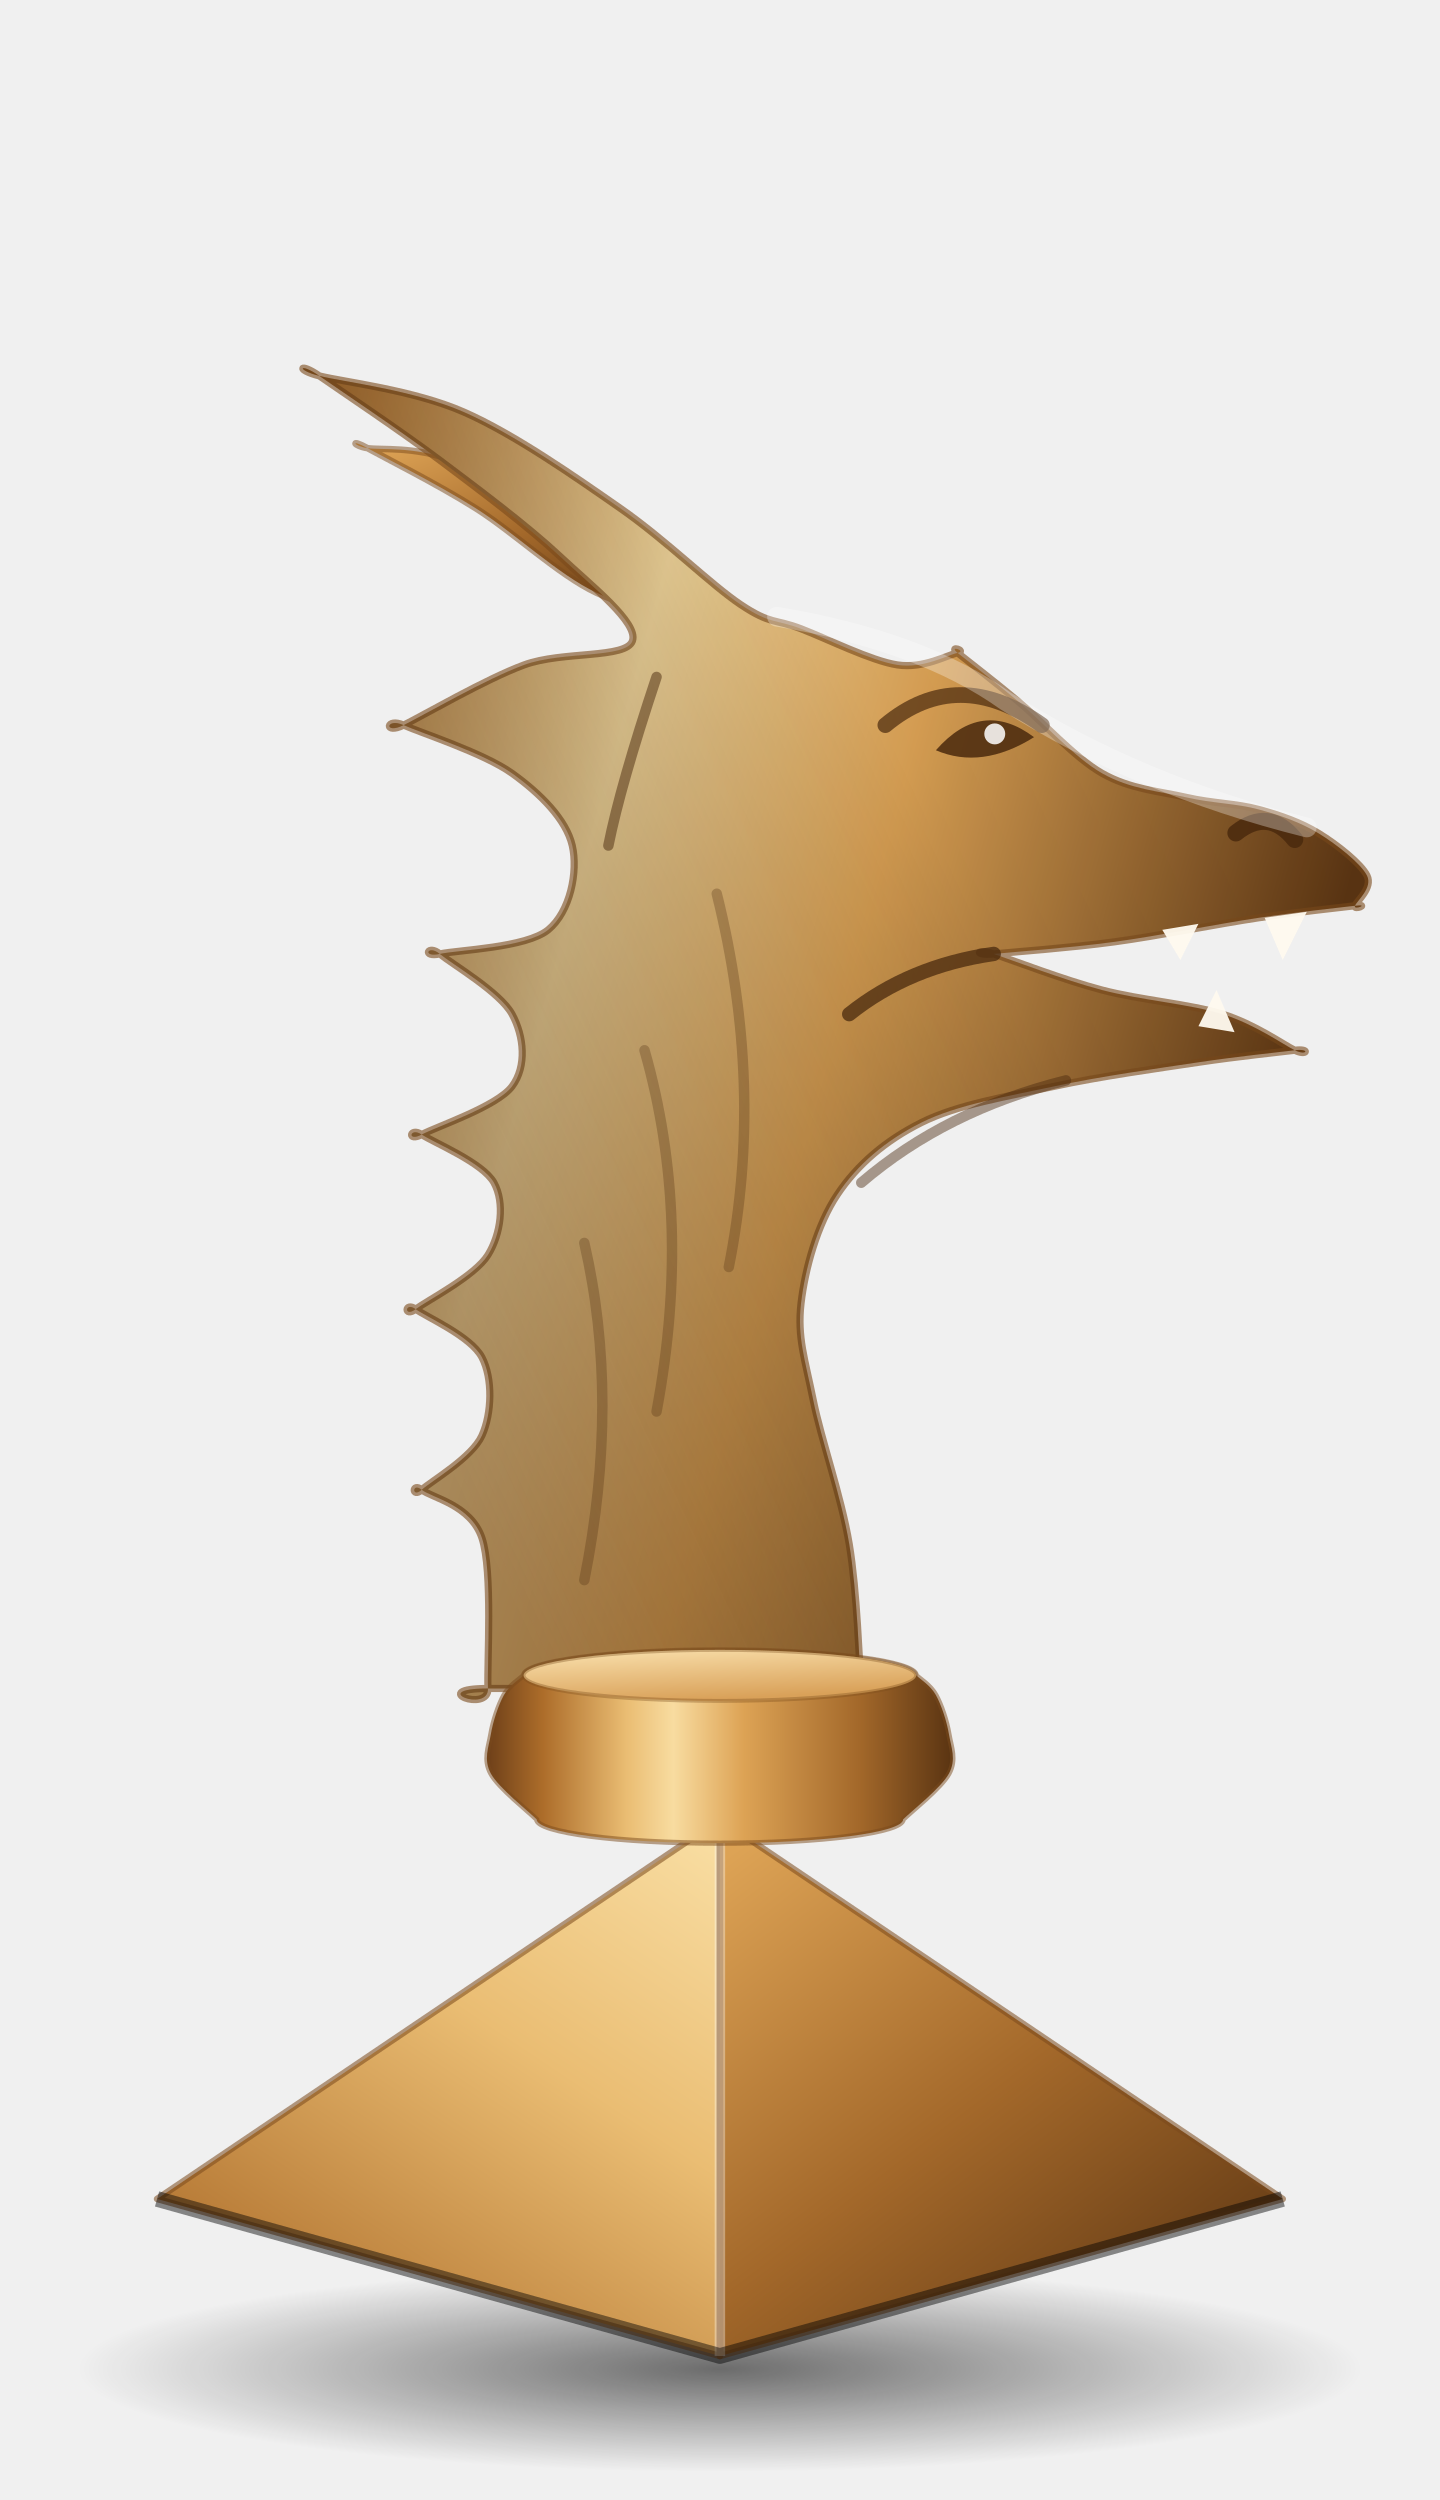
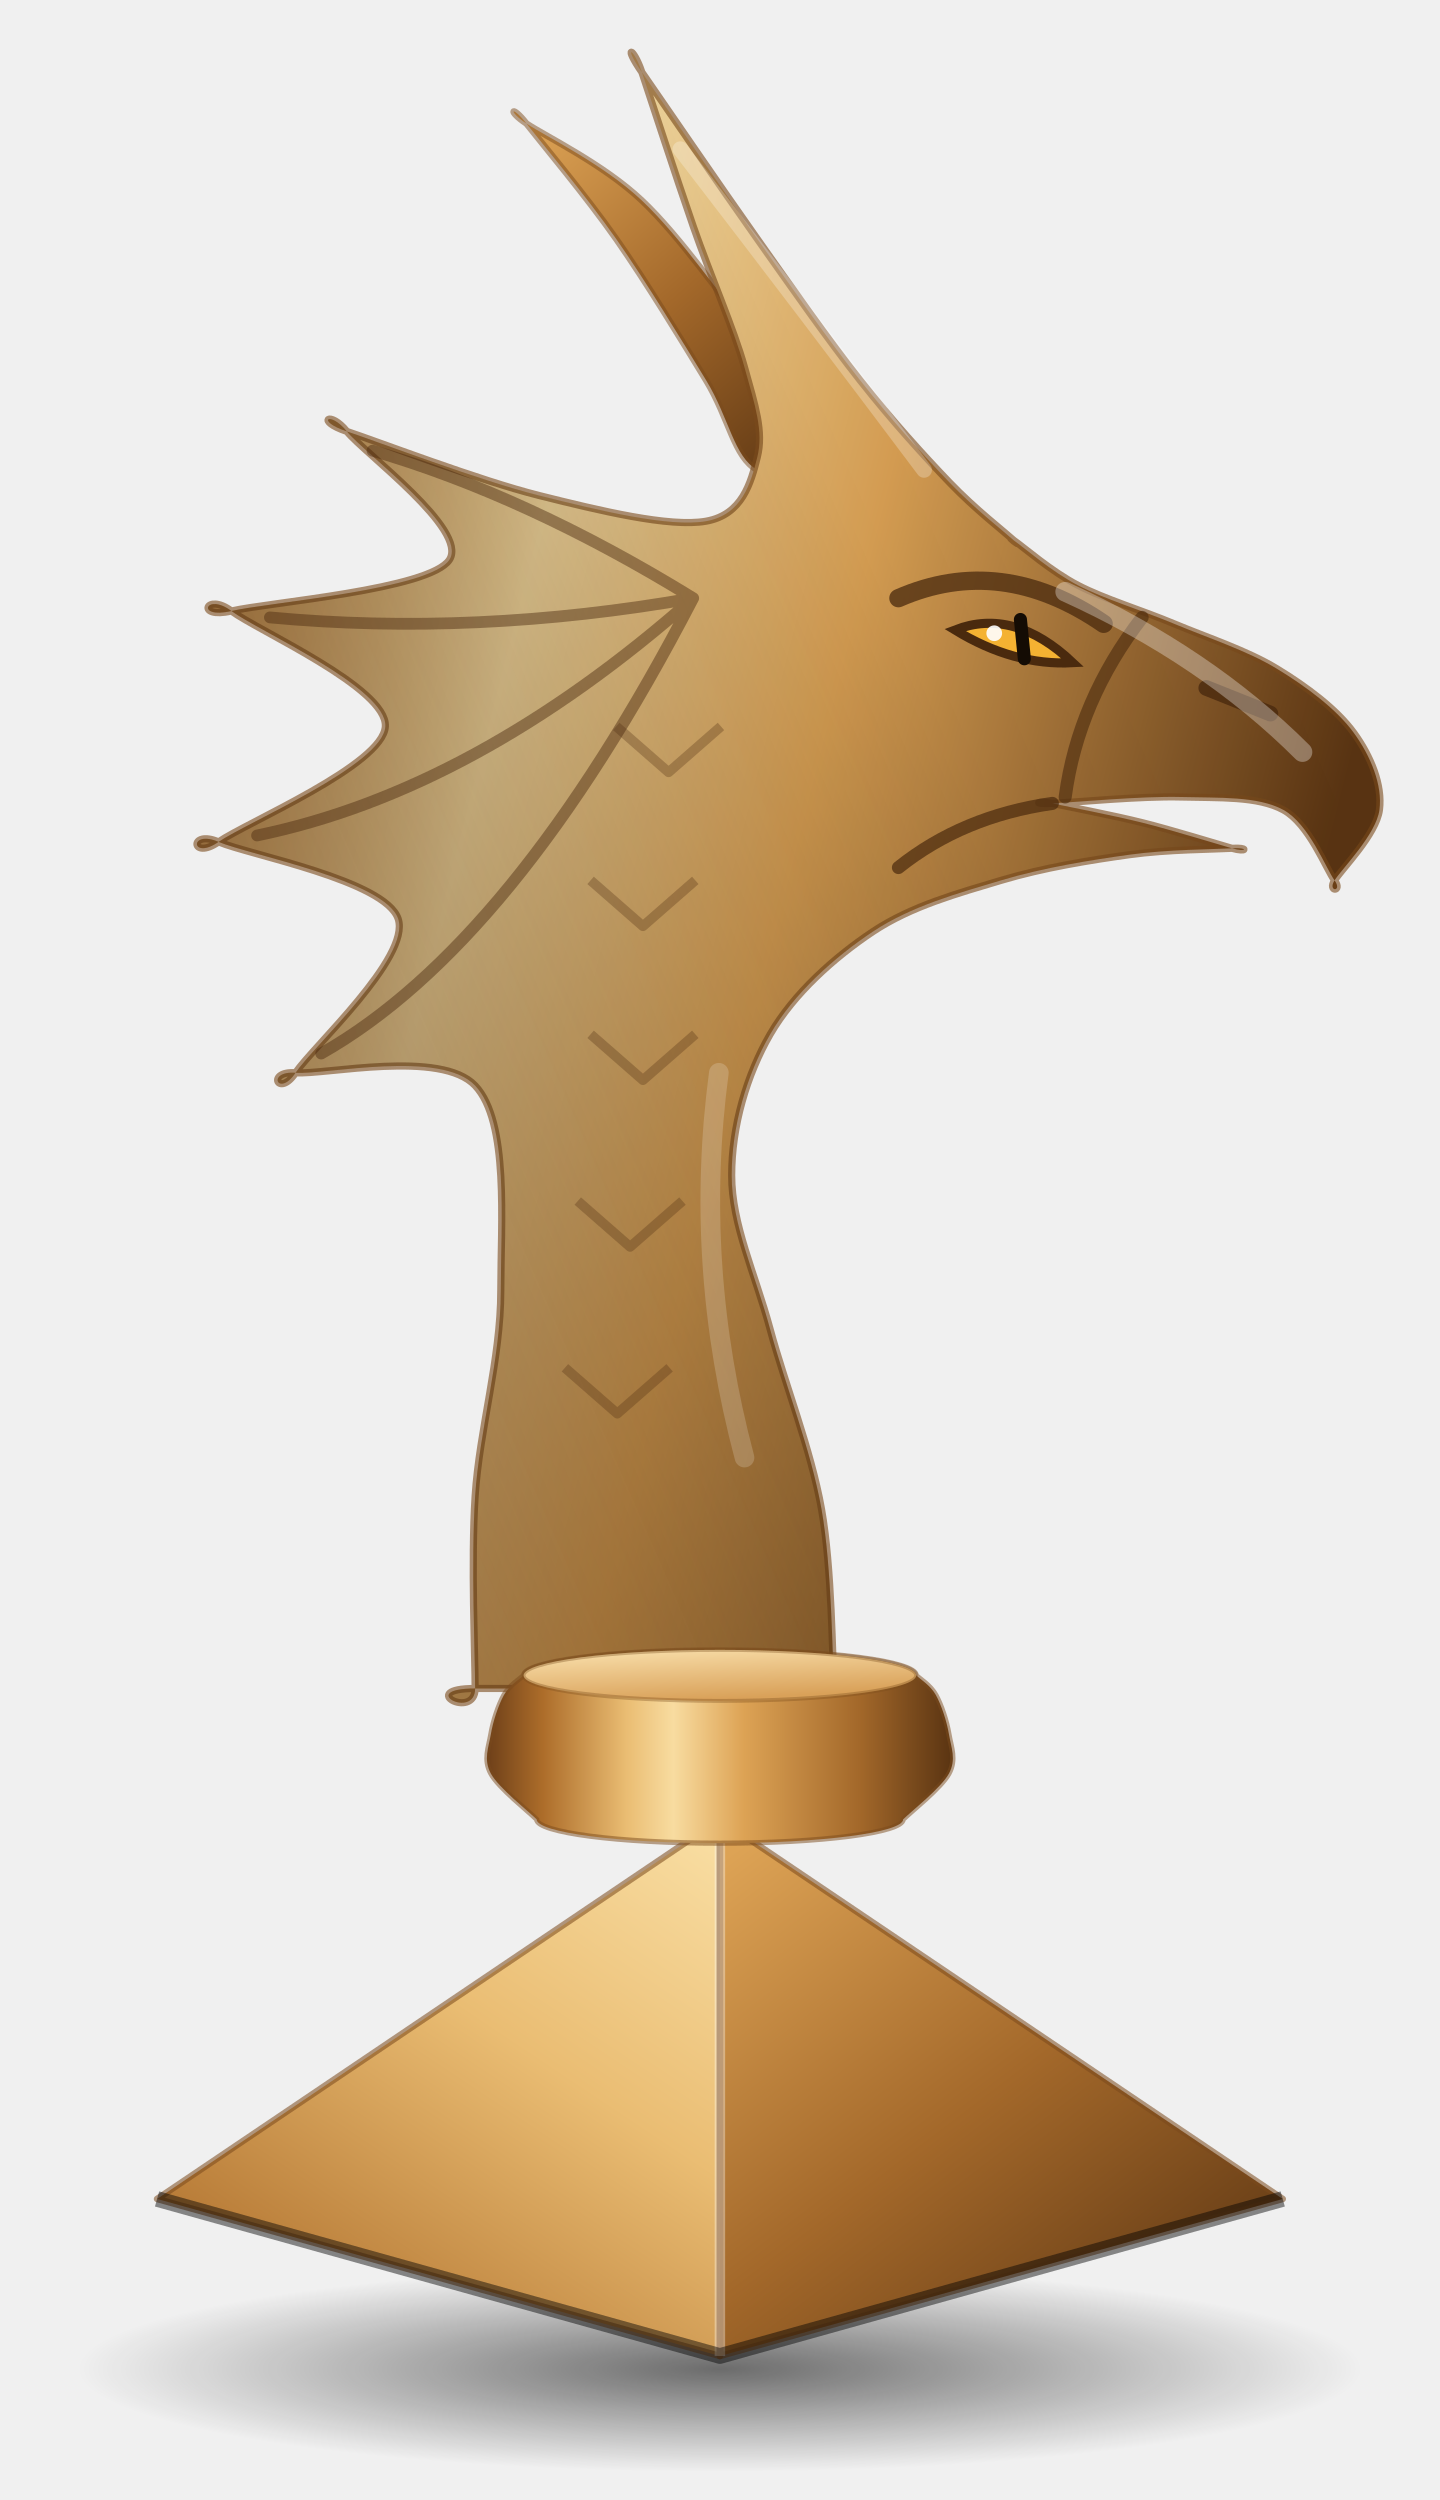
<svg xmlns="http://www.w3.org/2000/svg" viewBox="0 36 220 382" role="img" aria-label="Light Dragon Head">
  <defs>
    <linearGradient id="light-dragon-head-side" x1="0" y1="0" x2="1" y2="0">
      <stop offset="0" stop-color="#6e4019" />
      <stop offset="0.12" stop-color="#ad6d2a" />
      <stop offset="0.3" stop-color="#eabd73" />
      <stop offset="0.4" stop-color="#f8dca0" />
      <stop offset="0.55" stop-color="#dda355" />
      <stop offset="0.8" stop-color="#a3682a" />
      <stop offset="1" stop-color="#5a3412" />
    </linearGradient>
    <linearGradient id="light-dragon-head-top" x1="0" y1="0" x2="0.4" y2="1">
      <stop offset="0" stop-color="#fbe3b0" />
      <stop offset="1" stop-color="#d9a159" />
    </linearGradient>
    <linearGradient id="light-dragon-head-faceL" x1="0.2" y1="1" x2="0.9" y2="0">
      <stop offset="0" stop-color="#ad6d2a" />
      <stop offset="0.6" stop-color="#eabd73" />
      <stop offset="1" stop-color="#f8dca0" />
    </linearGradient>
    <linearGradient id="light-dragon-head-faceR" x1="0.1" y1="0" x2="0.9" y2="1">
      <stop offset="0" stop-color="#dda355" />
      <stop offset="0.5" stop-color="#a3682a" />
      <stop offset="1" stop-color="#5a3412" />
    </linearGradient>
    <radialGradient id="light-dragon-head-shadow" cx="0.5" cy="0.5" r="0.5">
      <stop offset="0" stop-color="#000" stop-opacity="0.55" />
      <stop offset="1" stop-color="#000" stop-opacity="0" />
    </radialGradient>
    <linearGradient id="light-dragon-head-head" x1="0" y1="0" x2="1" y2="0.35">
      <stop offset="0" stop-color="#ad6d2a" />
      <stop offset="0.35" stop-color="#f8dca0" />
      <stop offset="0.6" stop-color="#dda355" />
      <stop offset="1" stop-color="#5a3412" />
    </linearGradient>
    <linearGradient id="light-dragon-head-shade" x1="1" y1="0" x2="0" y2="0.6">
      <stop offset="0" stop-color="#000" stop-opacity="0" />
      <stop offset="0.45" stop-color="#000" stop-opacity="0.05" />
      <stop offset="1" stop-color="#4a2a0e" stop-opacity="0.45" />
    </linearGradient>
  </defs>
  <ellipse cx="110" cy="398" rx="98" ry="15.7" fill="url(#light-dragon-head-shadow)" />
  <polygon points="24.00,372.00 110.00,396.00 110.00,314.00" fill="url(#light-dragon-head-faceL)" stroke="#7a4a1c" stroke-opacity="0.55" stroke-width="1" stroke-linejoin="round" />
  <polygon points="110.00,396.00 196.00,372.00 110.00,314.00" fill="url(#light-dragon-head-faceR)" stroke="#7a4a1c" stroke-opacity="0.55" stroke-width="1" stroke-linejoin="round" />
  <path d="M110.00 396.00L110.00 314.00" stroke="#fff" stroke-opacity="0.35" stroke-width="1.6" />
  <path d="M24.00 372.00L110.00 396.00L196.00 372.00" fill="none" stroke="#000" stroke-opacity="0.45" stroke-width="2.4" stroke-linejoin="round" />
-   <path d="M107.68 130.24C107.68 128.71 97.56 121.35 91.12 117.36C84.68 113.37 74.87 108.47 69.04 106.32C63.21 104.17 58.31 104.79 56.16 104.48C54.01 104.17 53.40 102.95 56.16 104.48C58.92 106.01 66.89 110.00 72.72 113.68C78.55 117.36 85.29 123.80 91.12 126.56C96.95 129.32 107.68 131.77 107.68 130.24Z" fill="url(#light-dragon-head-faceR)" stroke="#7a4a1c" stroke-opacity="0.5" stroke-width="1" />
-   <path d="M131.60 294.00C141.11 294.00 131.91 297.68 131.60 294.00C131.29 290.32 130.99 279.28 129.76 271.92C128.53 264.56 125.47 255.97 124.24 249.84C123.01 243.71 121.79 240.33 122.40 235.12C123.01 229.91 124.85 223.16 127.92 218.56C130.99 213.96 135.28 210.28 140.80 207.52C146.32 204.76 153.99 203.53 161.04 202.00C168.09 200.47 176.99 199.24 183.12 198.32C189.25 197.40 195.39 196.79 197.84 196.48C200.29 196.17 199.68 197.40 197.84 196.48C196.00 195.56 191.71 192.49 186.80 190.96C181.89 189.43 174.23 188.81 168.40 187.28C162.57 185.75 154.60 182.68 151.84 181.76C149.08 180.84 148.77 182.07 151.84 181.76C154.91 181.45 163.49 180.84 170.24 179.92C176.99 179.00 186.19 177.16 192.32 176.24C198.45 175.32 204.59 174.71 207.04 174.40C209.49 174.09 206.73 175.17 207.04 174.40C207.35 173.63 209.80 171.64 208.88 169.80C207.96 167.96 204.28 165.05 201.52 163.36C198.76 161.67 195.69 160.60 192.32 159.68C188.95 158.76 185.27 158.76 181.28 157.84C177.29 156.92 172.69 156.61 168.40 154.16C164.11 151.71 159.20 146.19 155.52 143.12C151.84 140.05 147.85 136.99 146.32 135.76C144.79 134.53 147.85 135.45 146.32 135.76C144.79 136.07 141.11 138.21 137.12 137.60C133.13 136.99 126.39 133.61 122.40 132.08C118.41 130.55 117.80 131.47 113.20 128.40C108.60 125.33 101.85 118.59 94.80 113.68C87.75 108.77 78.55 102.33 70.88 98.96C63.21 95.59 52.48 94.36 48.80 93.44C45.12 92.52 45.73 91.29 48.80 93.44C51.87 95.59 61.07 101.72 67.20 106.32C73.33 110.92 80.69 116.44 85.60 121.04C90.51 125.64 97.56 131.16 96.64 133.92C95.72 136.68 85.91 135.45 80.08 137.60C74.25 139.75 64.75 145.27 61.68 146.80C58.61 148.33 58.92 145.57 61.68 146.80C64.44 148.03 73.95 151.09 78.24 154.16C82.53 157.23 86.52 161.21 87.44 165.20C88.36 169.19 87.13 175.32 83.76 178.08C80.39 180.84 69.96 181.15 67.20 181.76C64.44 182.37 65.36 180.23 67.20 181.76C69.04 183.29 76.40 187.59 78.24 190.96C80.08 194.33 80.54 198.93 78.24 202.00C75.94 205.07 66.74 208.13 64.44 209.36C62.14 210.59 62.60 208.13 64.44 209.36C66.28 210.59 73.79 213.65 75.48 216.72C77.17 219.79 76.55 224.54 74.56 227.76C72.57 230.98 65.36 234.66 63.52 236.04C61.68 237.42 61.83 234.81 63.52 236.04C65.21 237.27 71.95 240.18 73.64 243.40C75.33 246.62 75.17 251.99 73.64 255.36C72.11 258.73 65.97 262.26 64.44 263.64C62.91 265.02 62.91 262.41 64.44 263.64C65.97 264.87 71.95 265.94 73.64 271.00C75.33 276.06 74.41 290.17 74.56 294.00C74.71 297.83 65.05 294.00 74.56 294.00C84.07 294.00 122.09 294.00 131.60 294.00Z" fill="url(#light-dragon-head-head)" stroke="#7a4a1c" stroke-opacity="0.6" stroke-width="1.1" stroke-linejoin="round" />
-   <path d="M131.60 294.00C141.11 294.00 131.91 297.68 131.60 294.00C131.29 290.32 130.99 279.28 129.76 271.92C128.53 264.56 125.47 255.97 124.24 249.84C123.01 243.71 121.79 240.33 122.40 235.12C123.01 229.91 124.85 223.16 127.92 218.56C130.99 213.96 135.28 210.28 140.80 207.52C146.32 204.76 153.99 203.53 161.04 202.00C168.09 200.47 176.99 199.24 183.12 198.32C189.25 197.40 195.39 196.79 197.84 196.48C200.29 196.17 199.68 197.40 197.84 196.48C196.00 195.56 191.71 192.49 186.80 190.96C181.89 189.43 174.23 188.81 168.40 187.28C162.57 185.75 154.60 182.68 151.84 181.76C149.08 180.84 148.77 182.07 151.84 181.76C154.91 181.45 163.49 180.84 170.24 179.92C176.99 179.00 186.19 177.16 192.32 176.24C198.45 175.32 204.59 174.71 207.04 174.40C209.49 174.09 206.73 175.17 207.04 174.40C207.35 173.63 209.80 171.64 208.88 169.80C207.96 167.96 204.28 165.05 201.52 163.36C198.76 161.67 195.69 160.60 192.32 159.68C188.95 158.76 185.27 158.76 181.28 157.84C177.29 156.92 172.69 156.61 168.40 154.16C164.11 151.71 159.20 146.19 155.52 143.12C151.84 140.05 147.85 136.99 146.32 135.76C144.79 134.53 147.85 135.45 146.32 135.76C144.79 136.07 141.11 138.21 137.12 137.60C133.13 136.99 126.39 133.61 122.40 132.08C118.41 130.55 117.80 131.47 113.20 128.40C108.60 125.33 101.85 118.59 94.80 113.68C87.75 108.77 78.55 102.33 70.88 98.96C63.21 95.59 52.48 94.36 48.80 93.44C45.12 92.52 45.73 91.29 48.80 93.44C51.87 95.59 61.07 101.72 67.20 106.32C73.33 110.92 80.69 116.44 85.60 121.04C90.51 125.64 97.56 131.16 96.64 133.92C95.72 136.68 85.91 135.45 80.08 137.60C74.25 139.75 64.75 145.27 61.68 146.80C58.61 148.33 58.92 145.57 61.68 146.80C64.44 148.03 73.95 151.09 78.24 154.16C82.53 157.23 86.52 161.21 87.44 165.20C88.36 169.19 87.13 175.32 83.76 178.08C80.39 180.84 69.96 181.15 67.20 181.76C64.44 182.37 65.36 180.23 67.20 181.76C69.04 183.29 76.40 187.59 78.24 190.96C80.08 194.33 80.54 198.93 78.24 202.00C75.94 205.07 66.74 208.13 64.44 209.36C62.14 210.59 62.60 208.13 64.44 209.36C66.28 210.59 73.79 213.65 75.48 216.72C77.17 219.79 76.55 224.54 74.56 227.76C72.57 230.98 65.36 234.66 63.52 236.04C61.68 237.42 61.83 234.81 63.52 236.04C65.21 237.27 71.95 240.18 73.64 243.40C75.33 246.62 75.17 251.99 73.64 255.36C72.11 258.73 65.97 262.26 64.44 263.64C62.91 265.02 62.91 262.41 64.44 263.64C65.97 264.87 71.95 265.94 73.64 271.00C75.33 276.06 74.41 290.17 74.56 294.00C74.71 297.83 65.05 294.00 74.56 294.00C84.07 294.00 122.09 294.00 131.60 294.00Z" fill="url(#light-dragon-head-shade)" />
-   <path d="M151.84 181.76Q138.96 183.60 129.76 190.96" fill="none" stroke="#4a2a0e" stroke-opacity="0.75" stroke-width="2.2" stroke-linecap="round" />
-   <path d="M197.84 164.28q-4 -5 -9 -1" fill="none" stroke="#4a2a0e" stroke-opacity="0.85" stroke-width="2.6" stroke-linecap="round" />
-   <path d="M135.28 146.80Q146.32 137.60 159.20 146.80" fill="none" stroke="#4a2a0e" stroke-opacity="0.7" stroke-width="2.4" stroke-linecap="round" />
-   <path d="M162.88 201.08Q144.48 205.68 131.60 216.72" fill="none" stroke="#4a2a0e" stroke-opacity="0.45" stroke-width="1.6" stroke-linecap="round" />
-   <path d="M100.32 139.44Q94.80 156.00 92.96 165.20" fill="none" stroke="#4a2a0e" stroke-opacity="0.5" stroke-width="1.6" stroke-linecap="round" />
-   <path d="M109.52 172.56Q116.88 202.00 111.36 229.60M98.48 196.48Q105.84 222.24 100.32 251.68M89.28 225.92Q94.80 249.84 89.28 277.44" fill="none" stroke="#4a2a0e" stroke-opacity="0.28" stroke-width="1.6" stroke-linecap="round" />
-   <path d="M199.68 175.32L196.00 182.68L193.24 176.24ZM183.12 177.16L180.36 182.68L177.60 178.08ZM188.64 193.72L185.88 187.28L183.12 192.80Z" fill="#fffaf0" fill-opacity="0.95" />
-   <path d="M143.00 150.64Q150.00 142.64 158.00 148.64Q150.00 153.64 143.00 150.64Z" fill="#4a2a0e" fill-opacity="0.85" />
-   <circle cx="152.00" cy="148.14" r="1.6" fill="#fff" fill-opacity="0.85" />
-   <path d="M118.72 130.24Q140.80 133.92 153.68 143.12Q173.92 156.00 199.68 162.44" fill="none" stroke="#fff" stroke-opacity="0.3" stroke-width="3" stroke-linecap="round" />
+   <path d="M129.44 105.84C129.44 102.57 120.95 94.73 115.72 88.20C110.49 81.67 103.96 72.19 98.08 66.64C92.20 61.09 83.38 56.84 80.44 54.88C77.50 52.92 78.15 51.94 80.44 54.88C82.73 57.82 89.59 65.99 94.16 72.52C98.73 79.05 104.29 88.20 107.88 94.08C111.47 99.96 112.13 105.84 115.72 107.80C119.31 109.76 129.44 109.11 129.44 105.84Z" fill="url(#light-dragon-head-faceR)" stroke="#7a4a1c" stroke-opacity="0.5" stroke-width="1" />
+   <path d="M127.48 294.00C136.63 294.00 127.81 298.57 127.48 294.00C127.15 289.43 127.15 275.71 125.52 266.56C123.89 257.41 119.97 247.61 117.68 239.12C115.39 230.63 111.80 223.11 111.80 215.60C111.80 208.09 114.09 200.25 117.68 194.04C121.27 187.83 127.48 182.28 133.36 178.36C139.24 174.44 146.43 172.48 152.96 170.52C159.49 168.56 166.68 167.42 172.56 166.60C178.44 165.78 185.63 165.78 188.24 165.62C190.85 165.46 190.53 166.27 188.24 165.62C185.95 164.97 179.09 162.84 174.52 161.70C169.95 160.56 163.09 159.25 160.80 158.76C158.51 158.27 157.53 158.92 160.80 158.76C164.07 158.60 174.52 157.62 180.40 157.78C186.28 157.94 192.16 157.62 196.08 159.74C200.00 161.86 202.61 168.72 203.92 170.52C205.23 172.32 202.78 172.32 203.92 170.52C205.06 168.72 210.29 163.50 210.78 159.74C211.27 155.98 209.47 151.57 206.86 147.98C204.25 144.39 199.67 140.96 195.10 138.18C190.53 135.40 184.48 133.44 179.42 131.32C174.36 129.20 168.80 127.56 164.72 125.44C160.64 123.32 156.55 119.72 154.92 118.58C153.29 117.44 156.55 120.05 154.92 118.58C153.29 117.11 149.04 113.84 145.12 109.76C141.20 105.68 136.30 100.29 131.40 94.08C126.50 87.87 121.27 80.36 115.72 72.52C110.17 64.68 101.02 51.29 98.08 47.04C95.14 42.79 96.77 43.12 98.08 47.04C99.39 50.96 103.31 63.05 105.92 70.56C108.53 78.07 112.13 86.24 113.76 92.12C115.39 98.00 116.70 101.92 115.72 105.84C114.74 109.76 113.43 114.66 107.88 115.64C102.33 116.62 91.55 114.01 82.40 111.72C73.25 109.43 57.90 103.55 53.00 101.92C48.10 100.29 50.39 98.65 53.00 101.92C55.61 105.19 71.62 116.95 68.68 121.52C65.74 126.09 40.91 128.05 35.36 129.36C29.81 130.67 31.44 126.42 35.36 129.36C39.28 132.30 59.21 141.12 58.88 147.00C58.55 152.88 37.65 161.70 33.40 164.64C29.15 167.58 28.83 162.68 33.40 164.64C37.97 166.60 58.88 170.52 60.84 176.40C62.80 182.28 47.77 196.00 45.16 199.92C42.55 203.84 40.59 199.59 45.16 199.92C49.73 200.25 67.37 196.33 72.60 201.88C77.83 207.43 76.52 222.79 76.52 233.24C76.52 243.69 73.25 254.47 72.60 264.60C71.95 274.73 72.60 289.10 72.60 294.00C72.60 298.90 63.45 294.00 72.60 294.00C81.75 294.00 118.33 294.00 127.48 294.00Z" fill="url(#light-dragon-head-head)" stroke="#7a4a1c" stroke-opacity="0.6" stroke-width="1.1" stroke-linejoin="round" />
+   <path d="M127.48 294.00C136.63 294.00 127.81 298.57 127.48 294.00C127.15 289.43 127.15 275.71 125.52 266.56C123.89 257.41 119.97 247.61 117.68 239.12C115.39 230.63 111.80 223.11 111.80 215.60C111.80 208.09 114.09 200.25 117.68 194.04C121.27 187.83 127.48 182.28 133.36 178.36C139.24 174.44 146.43 172.48 152.96 170.52C159.49 168.56 166.68 167.42 172.56 166.60C178.44 165.78 185.63 165.78 188.24 165.62C190.85 165.46 190.53 166.27 188.24 165.62C185.95 164.97 179.09 162.84 174.52 161.70C169.95 160.56 163.09 159.25 160.80 158.76C158.51 158.27 157.53 158.92 160.80 158.76C164.07 158.60 174.52 157.62 180.40 157.78C186.28 157.94 192.16 157.62 196.08 159.74C200.00 161.86 202.61 168.72 203.92 170.52C205.23 172.32 202.78 172.32 203.92 170.52C205.06 168.72 210.29 163.50 210.78 159.74C211.27 155.98 209.47 151.57 206.86 147.98C204.25 144.39 199.67 140.96 195.10 138.18C190.53 135.40 184.48 133.44 179.42 131.32C174.36 129.20 168.80 127.56 164.72 125.44C160.64 123.32 156.55 119.72 154.92 118.58C153.29 117.44 156.55 120.05 154.92 118.58C153.29 117.11 149.04 113.84 145.12 109.76C141.20 105.68 136.30 100.29 131.40 94.08C126.50 87.87 121.27 80.36 115.72 72.52C110.17 64.68 101.02 51.29 98.08 47.04C95.14 42.79 96.77 43.12 98.08 47.04C99.39 50.96 103.31 63.05 105.92 70.56C108.53 78.07 112.13 86.24 113.76 92.12C115.39 98.00 116.70 101.92 115.72 105.84C114.74 109.76 113.43 114.66 107.88 115.64C102.33 116.62 91.55 114.01 82.40 111.72C73.25 109.43 57.90 103.55 53.00 101.92C48.10 100.29 50.39 98.65 53.00 101.92C55.61 105.19 71.62 116.95 68.68 121.52C65.74 126.09 40.91 128.05 35.36 129.36C29.81 130.67 31.44 126.42 35.36 129.36C39.28 132.30 59.21 141.12 58.88 147.00C58.55 152.88 37.65 161.70 33.40 164.64C29.15 167.58 28.83 162.68 33.40 164.64C37.97 166.60 58.88 170.52 60.84 176.40C62.80 182.28 47.77 196.00 45.16 199.92C42.55 203.84 40.59 199.59 45.16 199.92C49.73 200.25 67.37 196.33 72.60 201.88C77.83 207.43 76.52 222.79 76.52 233.24C76.52 243.69 73.25 254.47 72.60 264.60C71.95 274.73 72.60 289.10 72.60 294.00C72.60 298.90 63.45 294.00 72.60 294.00C81.75 294.00 118.33 294.00 127.48 294.00Z" fill="url(#light-dragon-head-shade)" />
+   <path d="M105.92 127.40Q80.44 111.72 56.92 104.86M105.92 127.40Q72.60 133.28 41.24 130.34M105.92 127.40Q72.60 156.80 39.28 163.66M105.92 127.40Q78.48 180.32 49.08 196.98" fill="none" stroke="#4a2a0e" stroke-opacity="0.45" stroke-width="1.8" stroke-linecap="round" />
+   <path d="M174.52 130.34Q164.72 143.08 162.76 157.78" fill="none" stroke="#4a2a0e" stroke-opacity="0.6" stroke-width="2" stroke-linecap="round" />
+   <path d="M184.32 141.12L194.12 145.04" fill="none" stroke="#4a2a0e" stroke-opacity="0.8" stroke-width="2.4" stroke-linecap="round" />
+   <path d="M160.80 158.76Q147.08 160.72 137.28 168.56" fill="none" stroke="#4a2a0e" stroke-opacity="0.7" stroke-width="2" stroke-linecap="round" />
+   <path d="M137.28 127.40Q152.96 120.54 168.64 131.32" fill="none" stroke="#4a2a0e" stroke-opacity="0.75" stroke-width="2.8" stroke-linecap="round" />
+   <path d="M94.16 147.00l8 7l8 -7M90.24 170.52l8 7l8 -7M90.24 194.04l8 7l8 -7M88.28 219.52l8 7l8 -7M86.32 245.00l8 7l8 -7" fill="none" stroke="#4a2a0e" stroke-opacity="0.3" stroke-width="1.5" stroke-linejoin="round" />
+   <path d="M145.92 132.26Q154.92 128.76 163.92 137.26Q154.92 137.76 145.92 132.26Z" fill="#f4b232" stroke="#4a2a0e" stroke-width="1.4" />
+   <path d="M155.92 130.66L156.52 136.66" stroke="#140c04" stroke-width="2" stroke-linecap="round" />
+   <circle cx="151.92" cy="132.76" r="1.2" fill="#fff" fill-opacity="0.9" />
+   <path d="M162.76 126.42Q184.32 136.22 199.02 150.92" fill="none" stroke="#fff" stroke-opacity="0.32" stroke-width="3" stroke-linecap="round" />
+   <path d="M141.20 107.80Q123.56 84.28 103.96 58.80" fill="none" stroke="#fff" stroke-opacity="0.25" stroke-width="2.4" stroke-linecap="round" />
+   <path d="M113.76 258.72Q105.92 229.32 109.84 199.92" fill="none" stroke="#fff" stroke-opacity="0.18" stroke-width="3" stroke-linecap="round" />
  <path d="M80.00 292.00A30.00 3.90 0 0 1 140.00 292.00C140.50 292.50 142.17 293.50 143.00 295.00C143.83 296.50 144.67 299.00 145.00 301.00C145.33 303.00 146.17 304.83 145.00 307.00C143.83 309.17 139.17 312.83 138.00 314.00A28.00 3.64 0 0 1 82.00 314.00C80.83 312.83 76.17 309.17 75.00 307.00C73.83 304.83 74.67 303.00 75.00 301.00C75.33 299.00 76.17 296.50 77.00 295.00C77.83 293.50 79.50 292.50 80.00 292.00Z" fill="url(#light-dragon-head-side)" stroke="#7a4a1c" stroke-opacity="0.5" stroke-width="0.8" />
  <ellipse cx="110" cy="292.00" rx="30.00" ry="3.90" fill="url(#light-dragon-head-top)" stroke="#7a4a1c" stroke-opacity="0.35" stroke-width="0.6" />
</svg>
